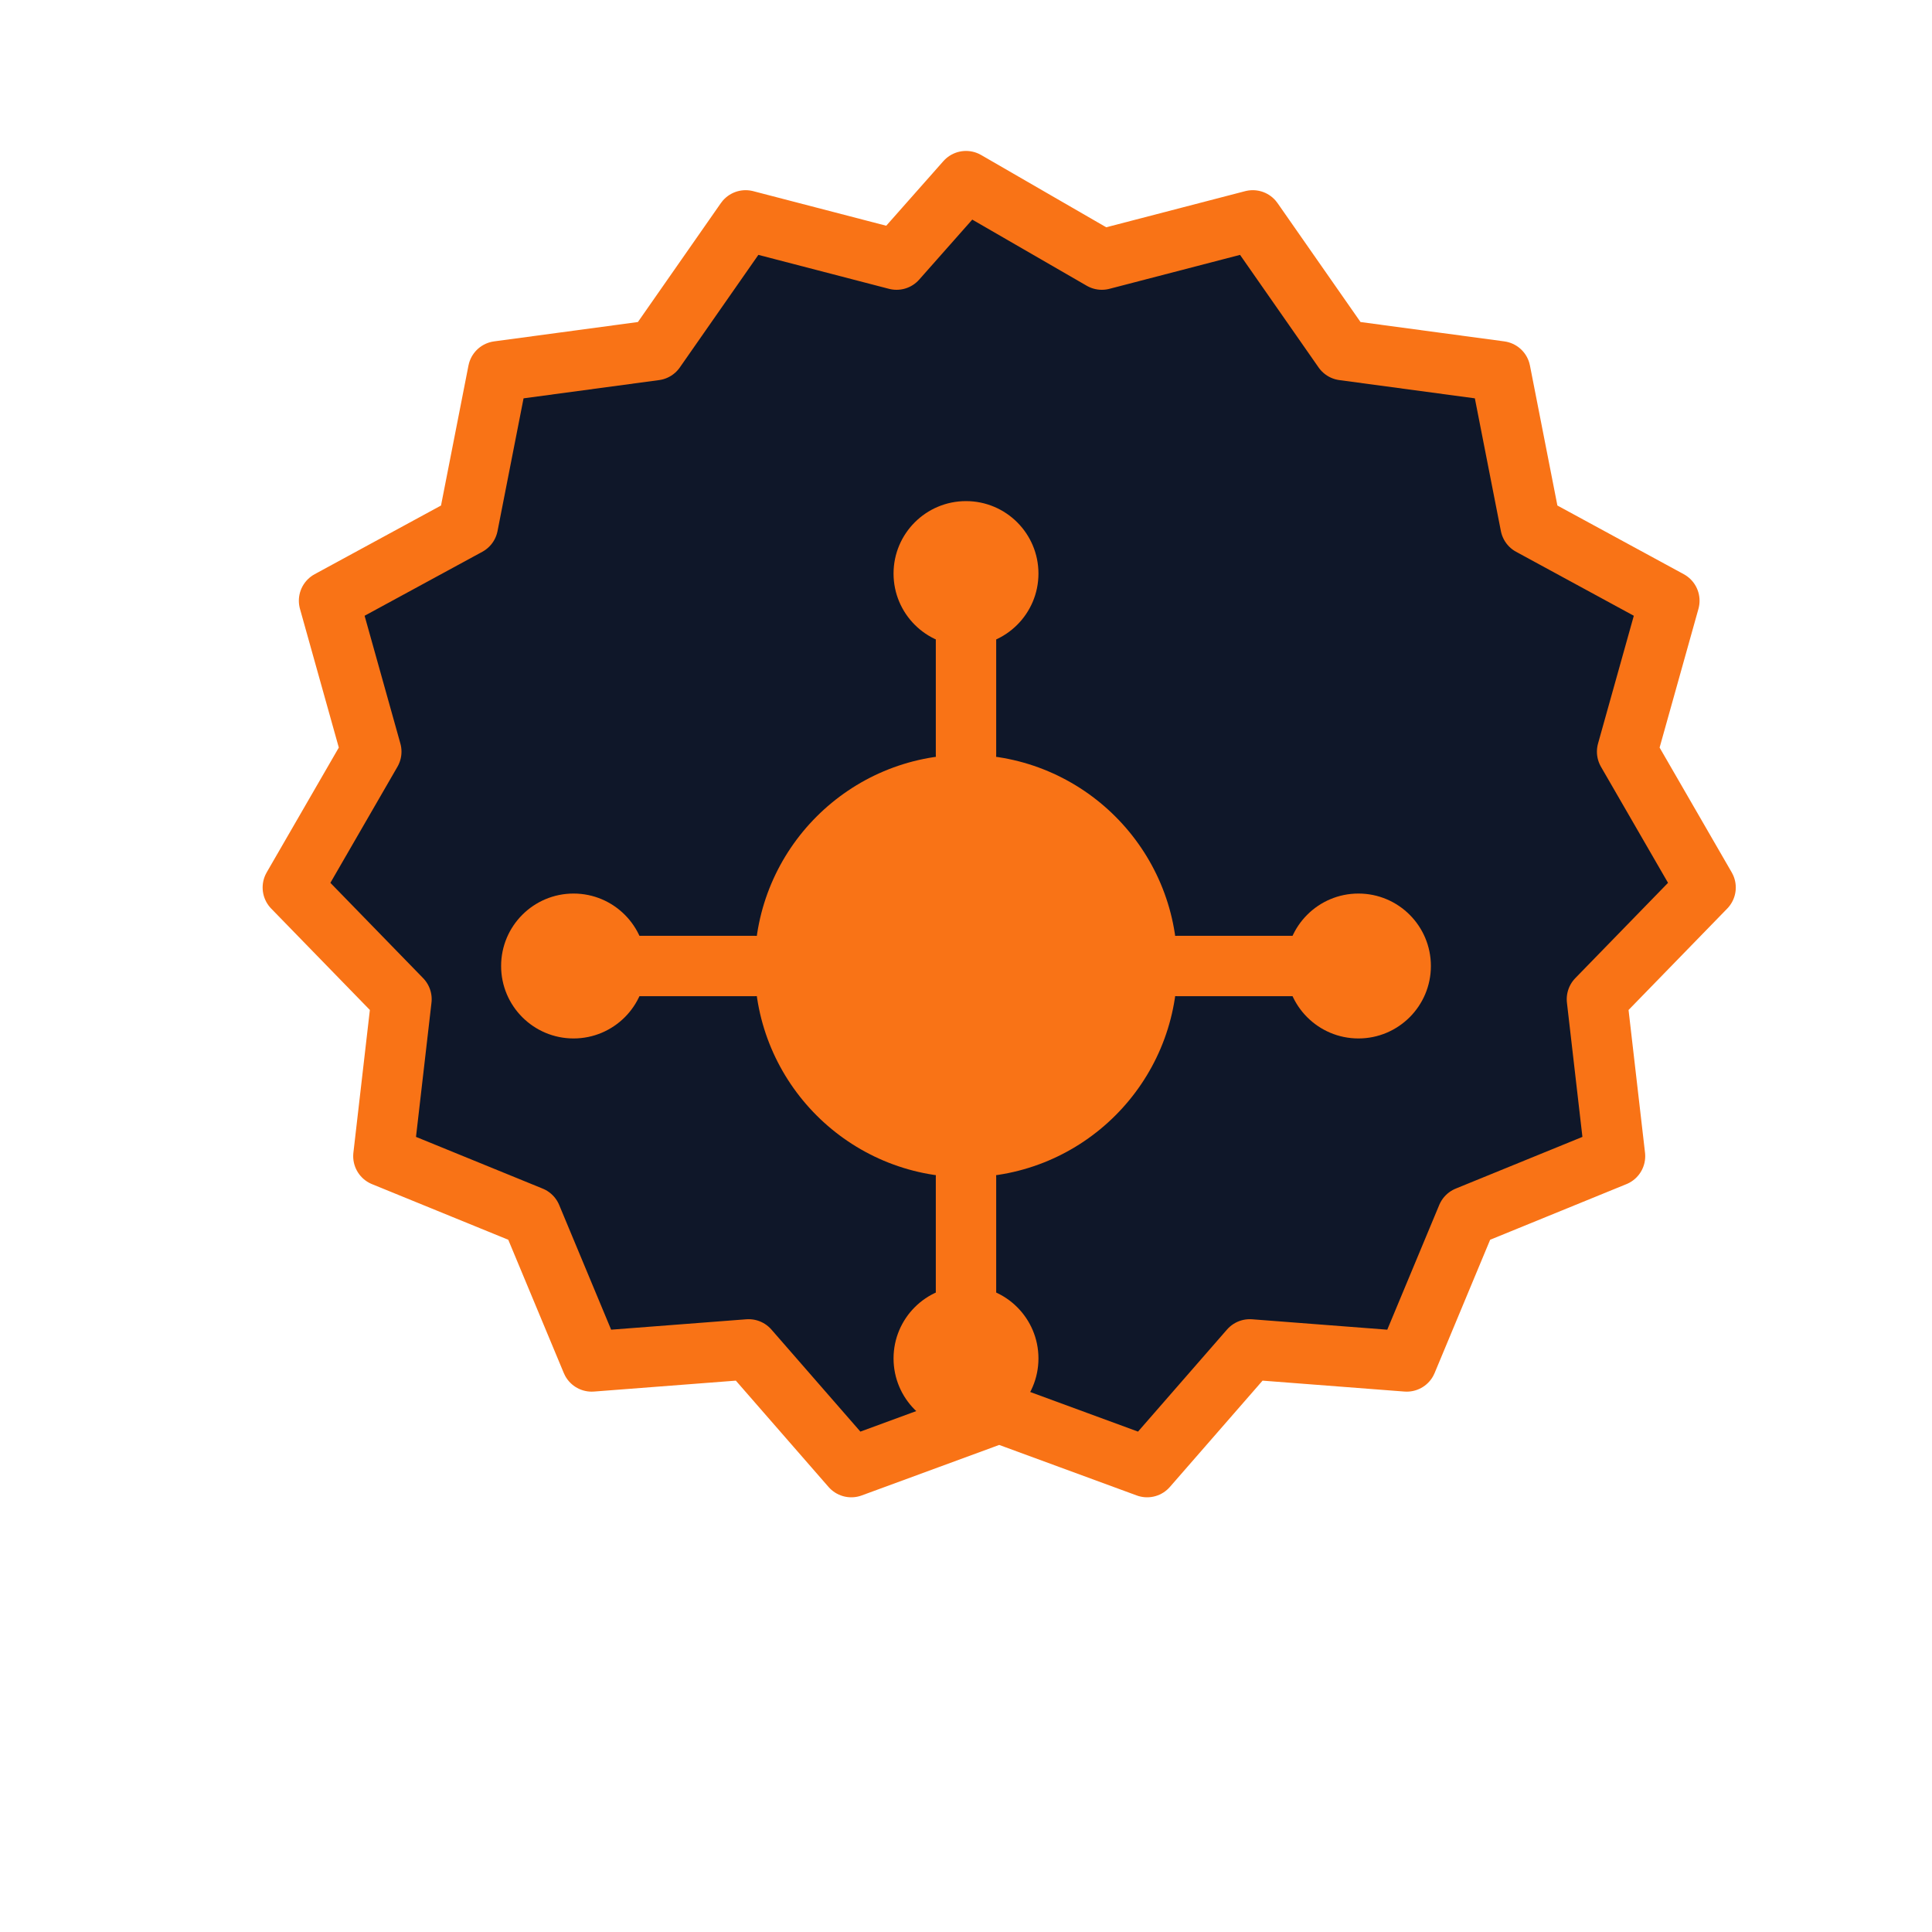
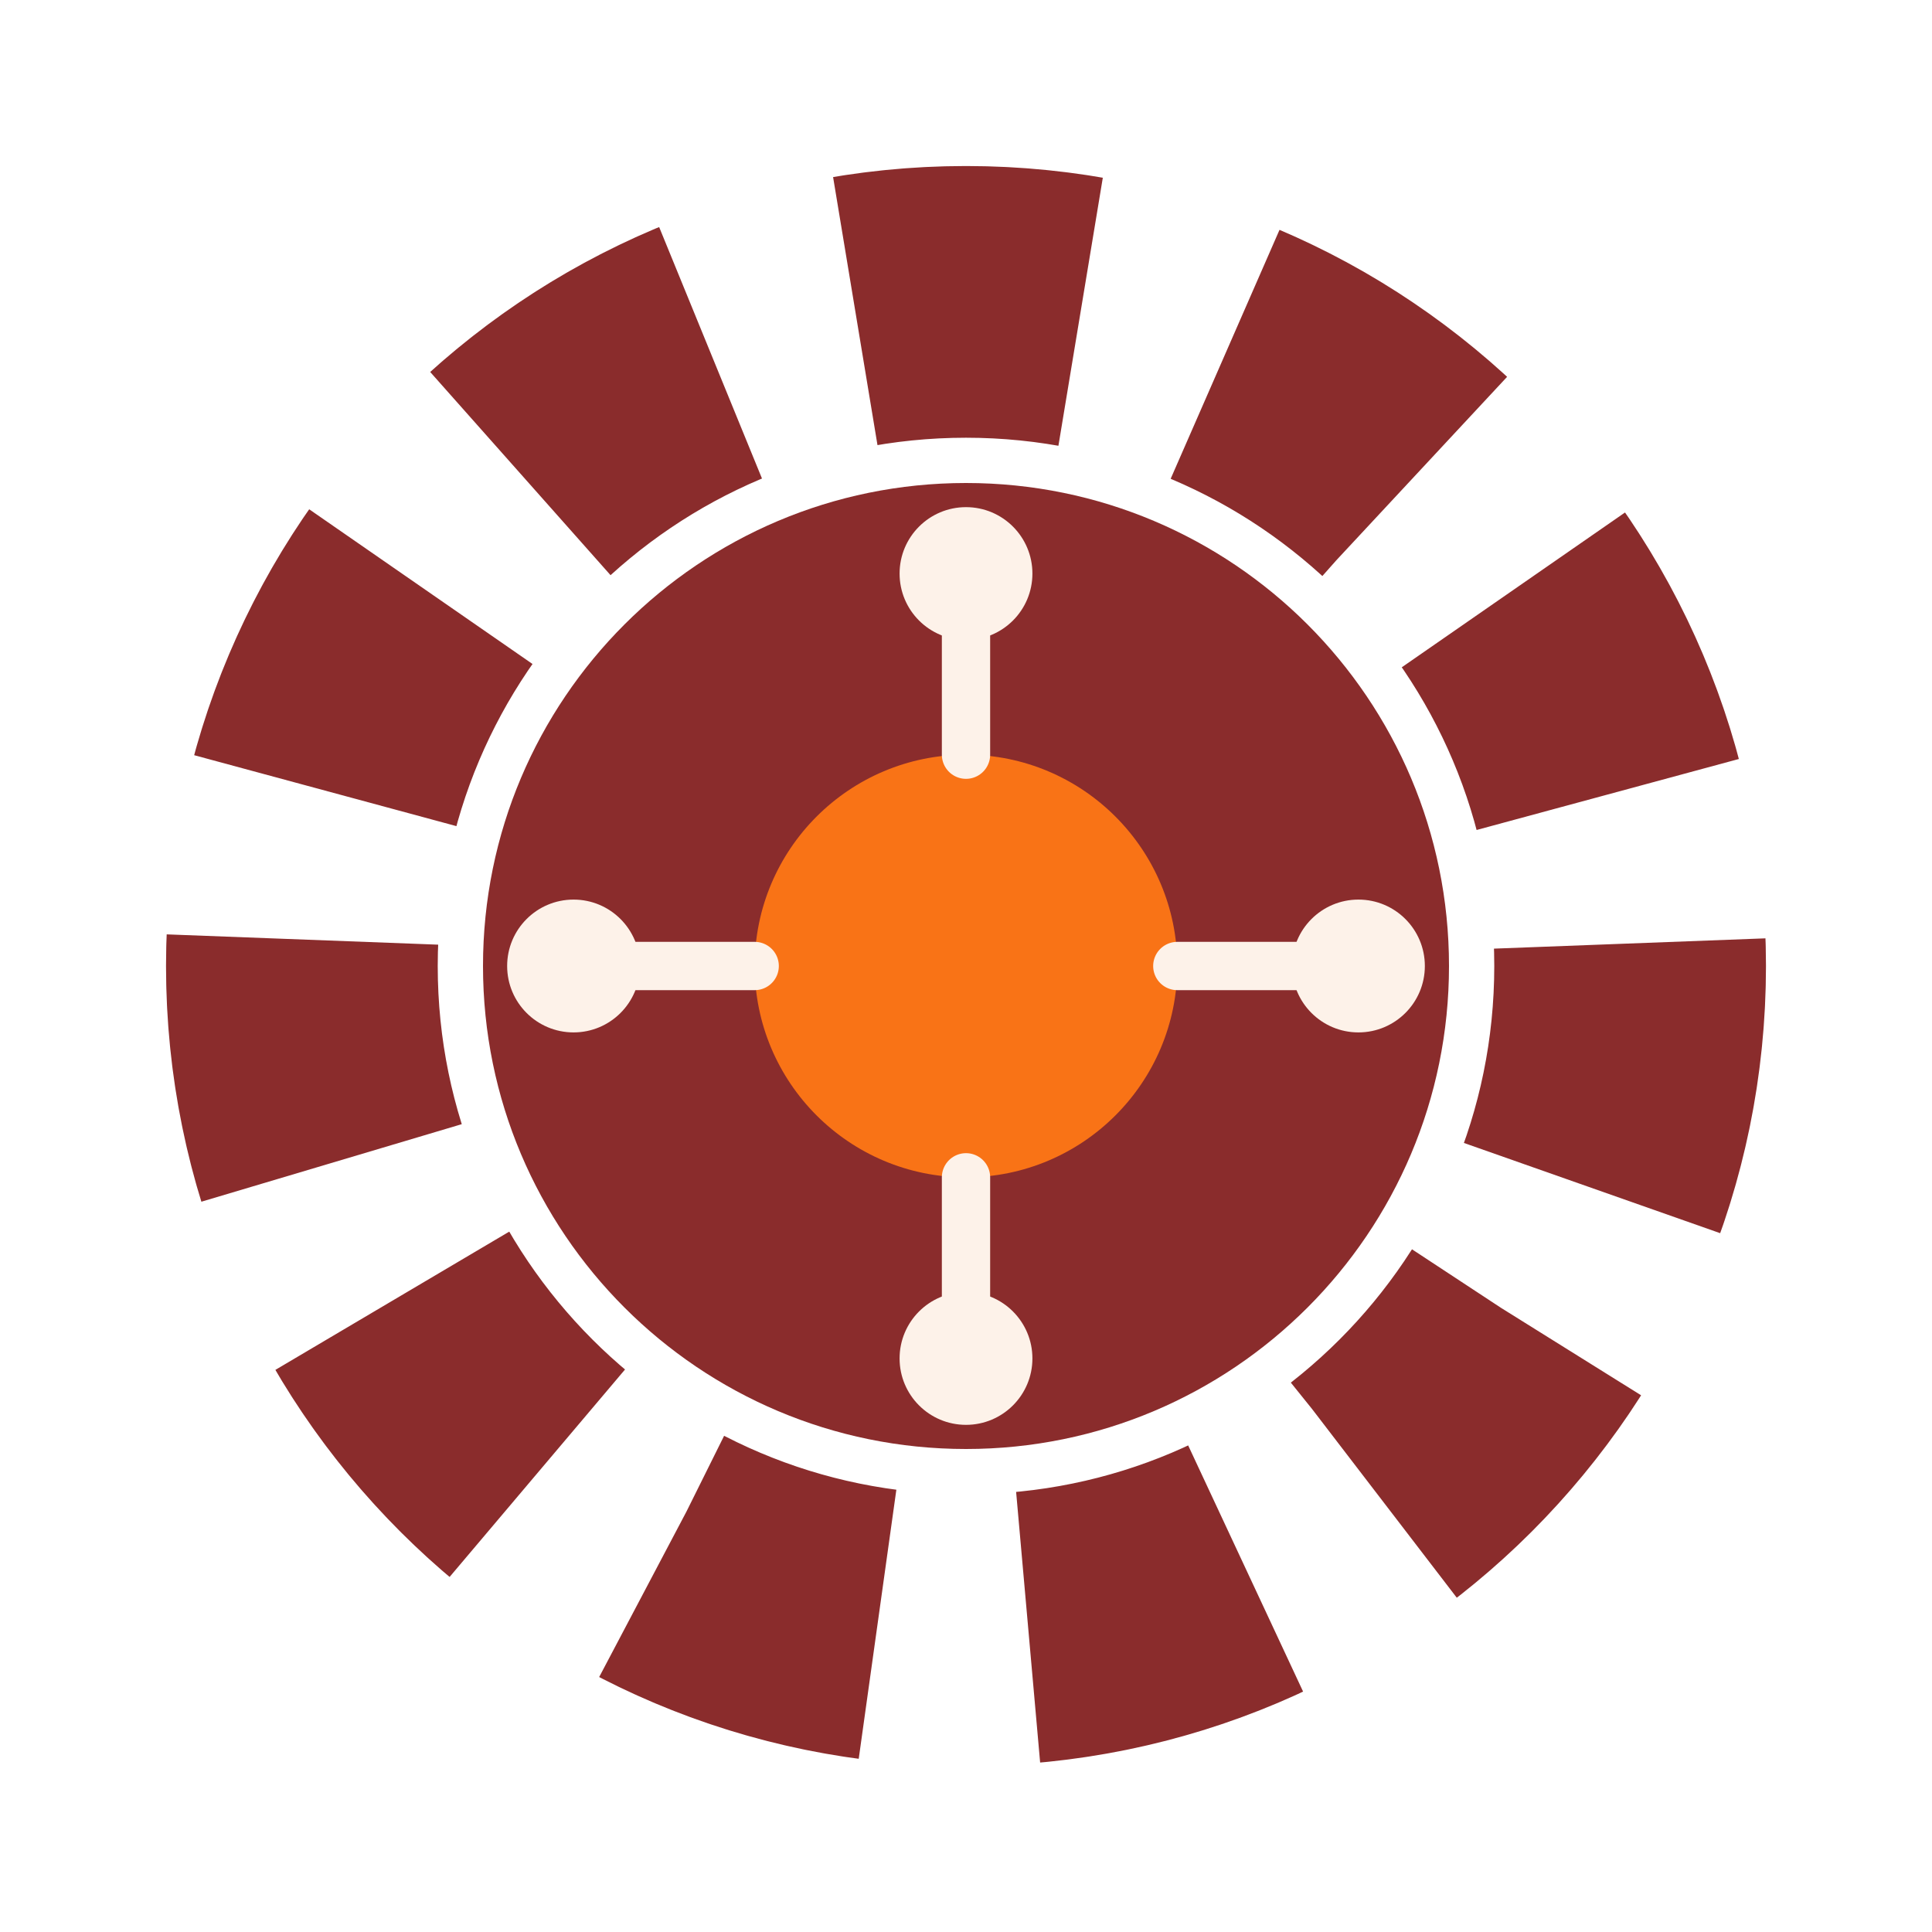
<svg xmlns="http://www.w3.org/2000/svg" viewBox="0 0 64 64">
-   <path d="M32 6l4.5 2.6 5-1.3 3 4.3 5.2.7 1 5.1 4.6 2.5-1.4 5 2.6 4.5-3.6 3.7.6 5.2-4.9 2-2 4.8-5.2-.4-3.4 3.9-4.9-1.8-4.9 1.8-3.4-3.9-5.2.4-2-4.8-4.9-2 .6-5.2-3.6-3.7 2.6-4.5-1.4-5 4.6-2.5 1-5.1 5.2-.7 3-4.3 5 1.3z" fill="#0f1729" stroke="#f97316" stroke-width="2" stroke-linejoin="round" />
+   <circle cx="32" cy="32" r="22" fill="none" stroke="#8a2c2c" stroke-width="9" stroke-dasharray="7.5 5" />
+   <circle cx="32" cy="32" r="16" fill="#8a2c2c" />
  <circle cx="32" cy="32" r="7" fill="#f97316" />
-   <g stroke="#f97316" stroke-width="2" stroke-linecap="round">
-     <path d="M32 25v-6M32 39v6M25 32h-6M39 32h6" />
+   <g stroke="#fdf2e9" stroke-width="1.6" stroke-linecap="round">
+     <line x1="32" y1="25" x2="32" y2="19" />
+     <line x1="32" y1="39" x2="32" y2="45" />
+     <line x1="25" y1="32" x2="19" y2="32" />
+     <line x1="39" y1="32" x2="45" y2="32" />
  </g>
-   <circle cx="19" cy="32" r="2.4" fill="#f97316" />
-   <circle cx="45" cy="32" r="2.4" fill="#f97316" />
-   <circle cx="32" cy="19" r="2.4" fill="#f97316" />
-   <circle cx="32" cy="45" r="2.4" fill="#f97316" />
+   <circle cx="32" cy="19" r="2.2" fill="#fdf2e9" />
+   <circle cx="32" cy="45" r="2.2" fill="#fdf2e9" />
+   <circle cx="19" cy="32" r="2.2" fill="#fdf2e9" />
+   <circle cx="45" cy="32" r="2.2" fill="#fdf2e9" />
</svg>
